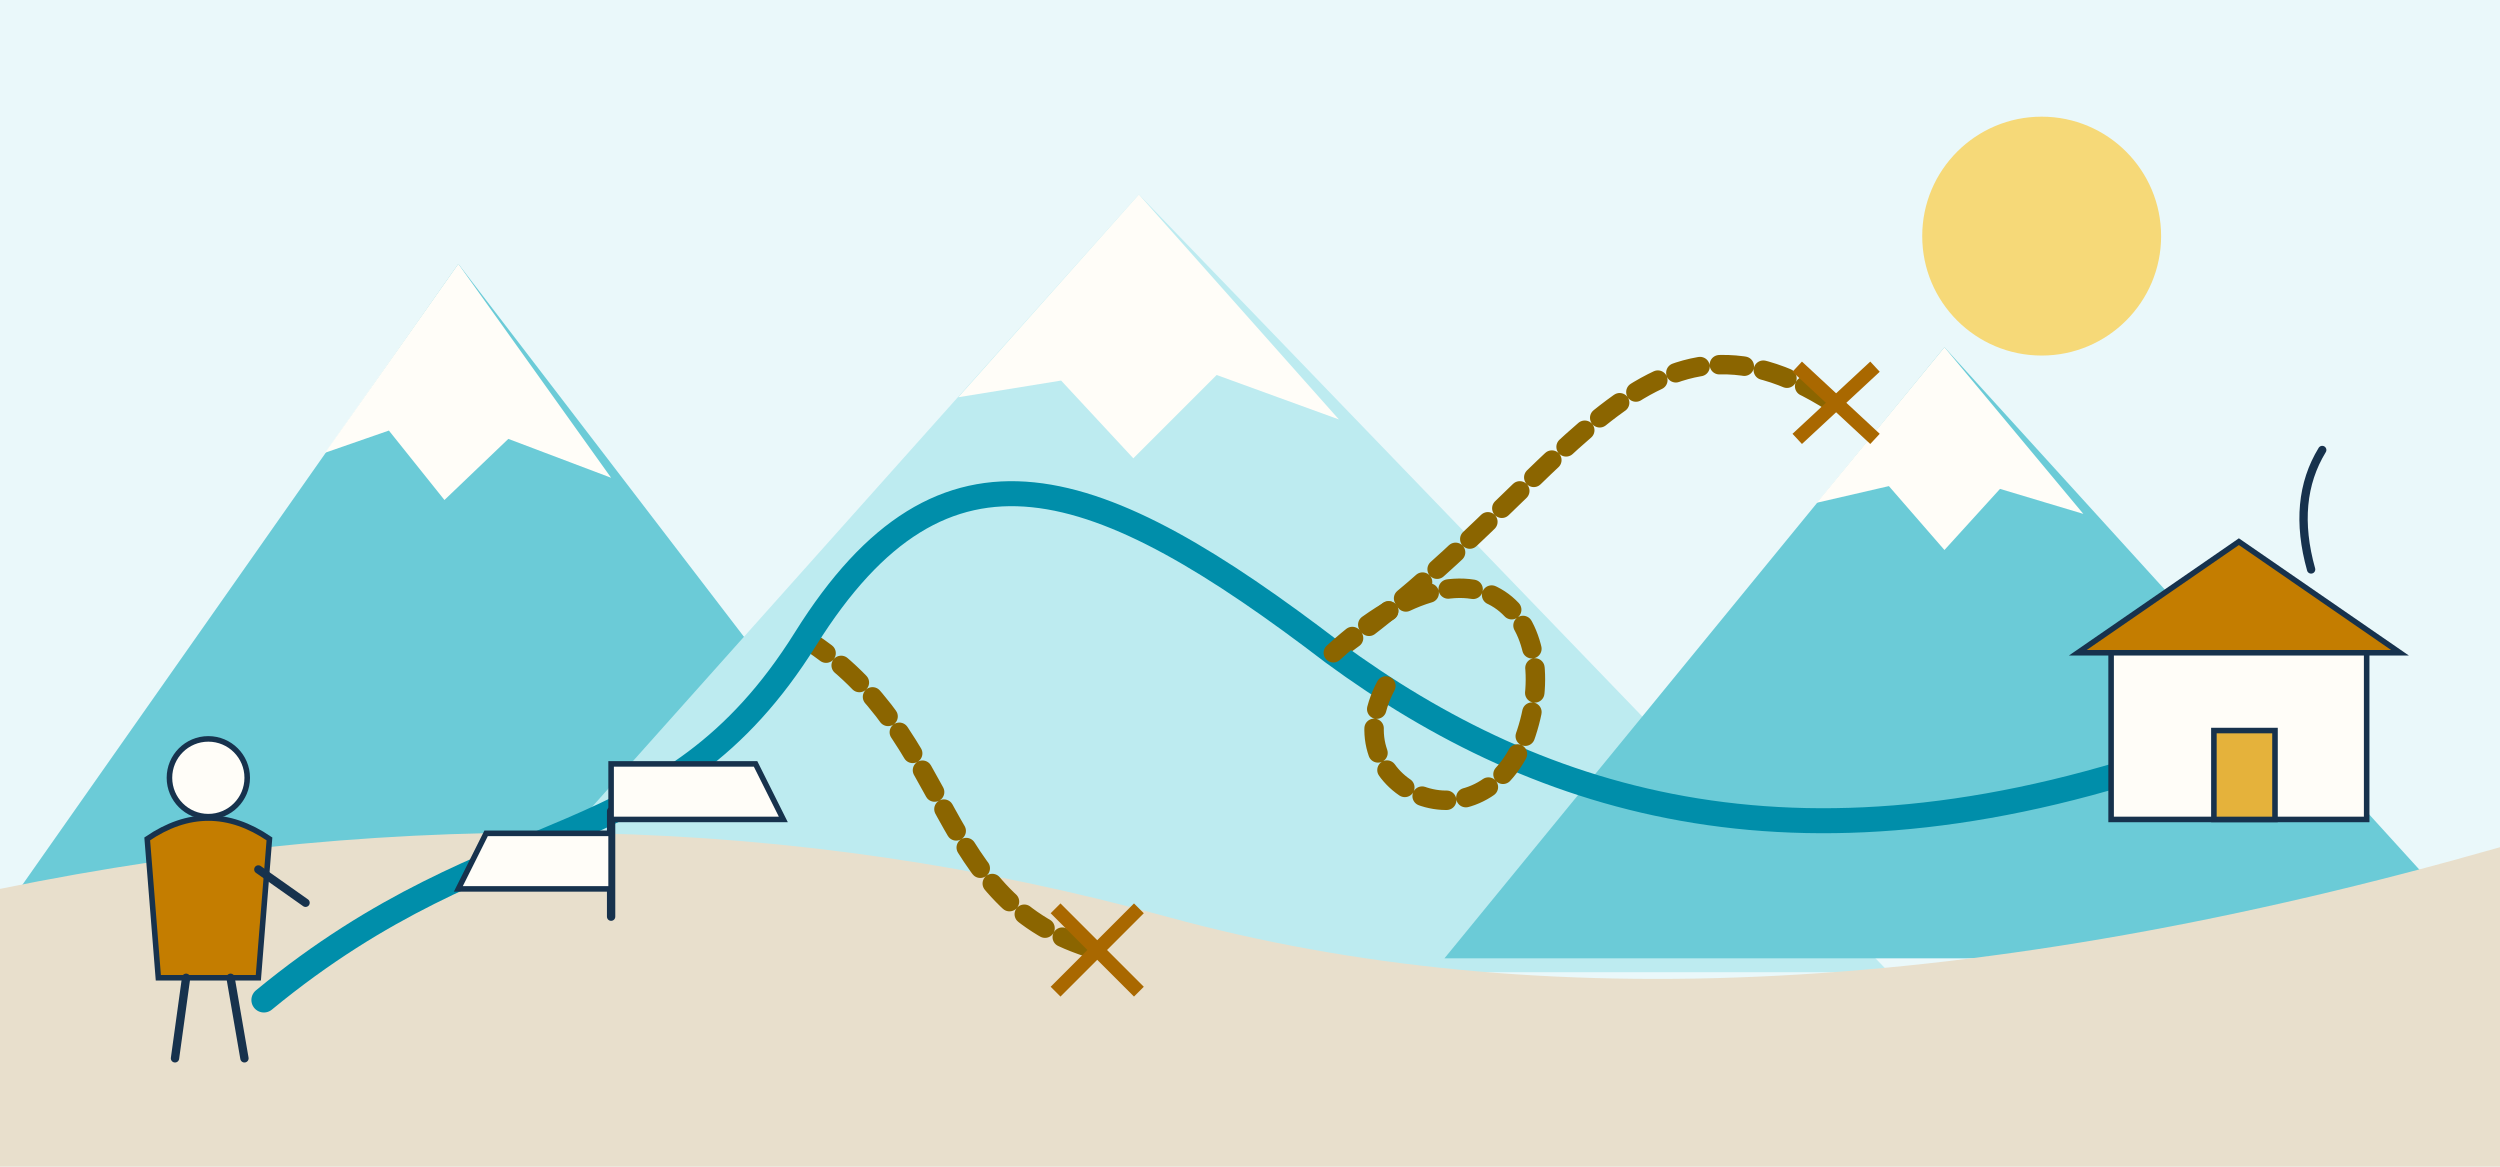
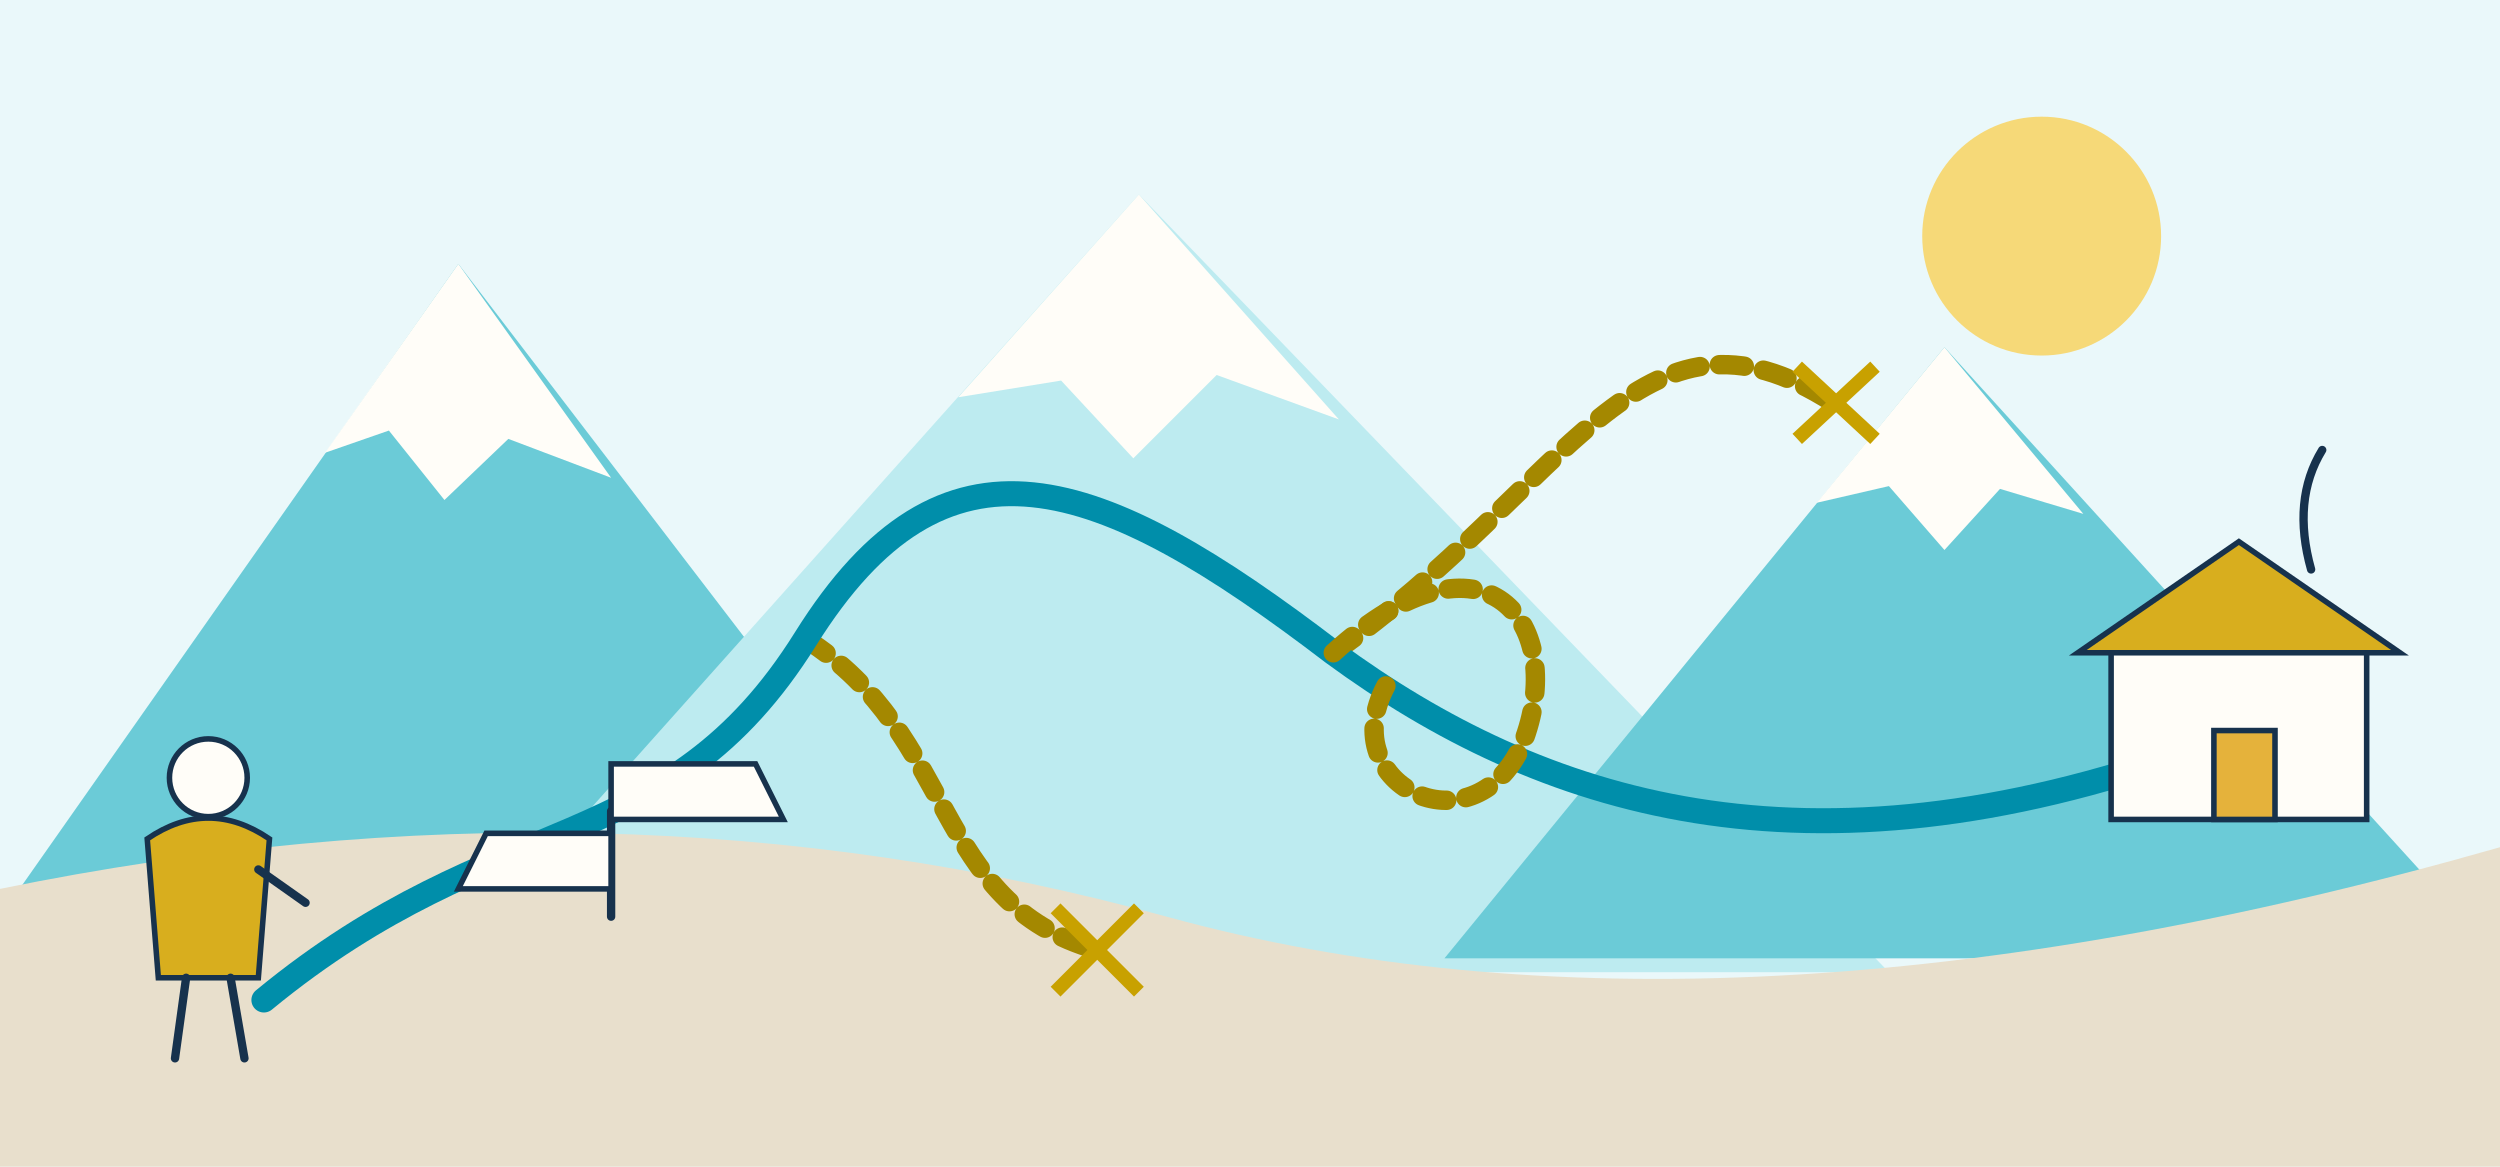
<svg xmlns="http://www.w3.org/2000/svg" width="900" height="420" viewBox="0 0 900 420" role="img" aria-labelledby="title desc">
  <style>
    .sky{fill:#EAF8FA}.hill1{fill:#BDEBF0}.hill2{fill:#6BCBD7}.snow{fill:#FFFDF8}
-     .path{fill:none;stroke:#8B6500;stroke-width:7;stroke-linecap:round;stroke-dasharray:9 7}
+     .path{fill:none;stroke:#A48800;stroke-width:7;stroke-linecap:round;stroke-dasharray:9 7}
    .chosen{fill:none;stroke:#008EAA;stroke-width:9;stroke-linecap:round}
-     .dead{stroke:#A96800;stroke-width:5}.sign{fill:#FFFDF8;stroke:#17324D;stroke-width:2}
-     .ink{fill:none;stroke:#17324D;stroke-width:3;stroke-linecap:round}.coat{fill:#C47D00;stroke:#17324D;stroke-width:2}
+     .dead{stroke:#C8A100;stroke-width:5}.sign{fill:#FFFDF8;stroke:#17324D;stroke-width:2}
+     .ink{fill:none;stroke:#17324D;stroke-width:3;stroke-linecap:round}.coat{fill:#D8AE1E;stroke:#17324D;stroke-width:2}
  </style>
  <rect width="900" height="420" class="sky" />
  <circle cx="735" cy="85" r="43" fill="#F6D978" />
  <polygon class="hill2" points="0,330 165,95 345,330" />
  <polygon class="snow" points="117,163 165,95 220,172 183,158 160,180 140,155" />
  <polygon class="hill1" points="160,350 410,70 680,350" />
  <polygon class="snow" points="345,143 410,70 482,151 438,135 408,165 382,137" />
  <polygon class="hill2" points="520,345 700,125 900,345" />
  <polygon class="snow" points="654,181 700,125 750,185 720,176 700,198 680,175" />
  <path d="M0 320 Q220 275 420 330 T900 305 V420 H0Z" fill="#E8DFCC" />
  <path class="path" d="M95 360 C180 290 240 310 290 230 S395 170 480 235" />
  <path class="path" d="M290 230 C345 265 335 325 395 342" />
  <path class="path" d="M480 235 C565 175 590 100 660 145" />
  <path class="chosen" d="M95 360 C180 290 240 310 290 230 S395 170 480 235 C555 290 650 320 790 270" />
  <path class="path" d="M480 235 C535 185 565 225 548 268 C530 308 478 282 500 245" />
  <line class="dead" x1="380" y1="327" x2="410" y2="357" />
  <line class="dead" x1="410" y1="327" x2="380" y2="357" />
  <line class="dead" x1="647" y1="132" x2="675" y2="158" />
  <line class="dead" x1="675" y1="132" x2="647" y2="158" />
  <g transform="translate(75 315)">
    <circle cx="0" cy="-35" r="14" class="sign" />
    <path class="coat" d="M-22-13 Q0-28 22-13 L18 37 H-18Z" />
    <path class="ink" d="M-8 37 L-12 66 M8 37 L13 66 M18-2 L35 10" />
  </g>
  <g transform="translate(760 205)">
    <rect class="sign" x="0" y="28" width="92" height="62" />
-     <polygon points="-12,30 46,-10 104,30" fill="#C47D00" stroke="#17324D" stroke-width="2" />
+     <polygon points="-12,30 46,-10 104,30" fill="#D8AE1E" stroke="#17324D" stroke-width="2" />
    <rect x="37" y="58" width="22" height="32" fill="#E5B23B" stroke="#17324D" stroke-width="2" />
    <path d="M72 0 Q65-25 76-43" class="ink" />
  </g>
  <g transform="translate(220 292)">
    <path class="ink" d="M0 38 V0" />
    <path class="sign" d="M0 3 L62 3 L52-17 L0-17Z" />
    <path class="sign" d="M0 28 L-55 28 L-45 8 L0 8Z" />
  </g>
</svg>
